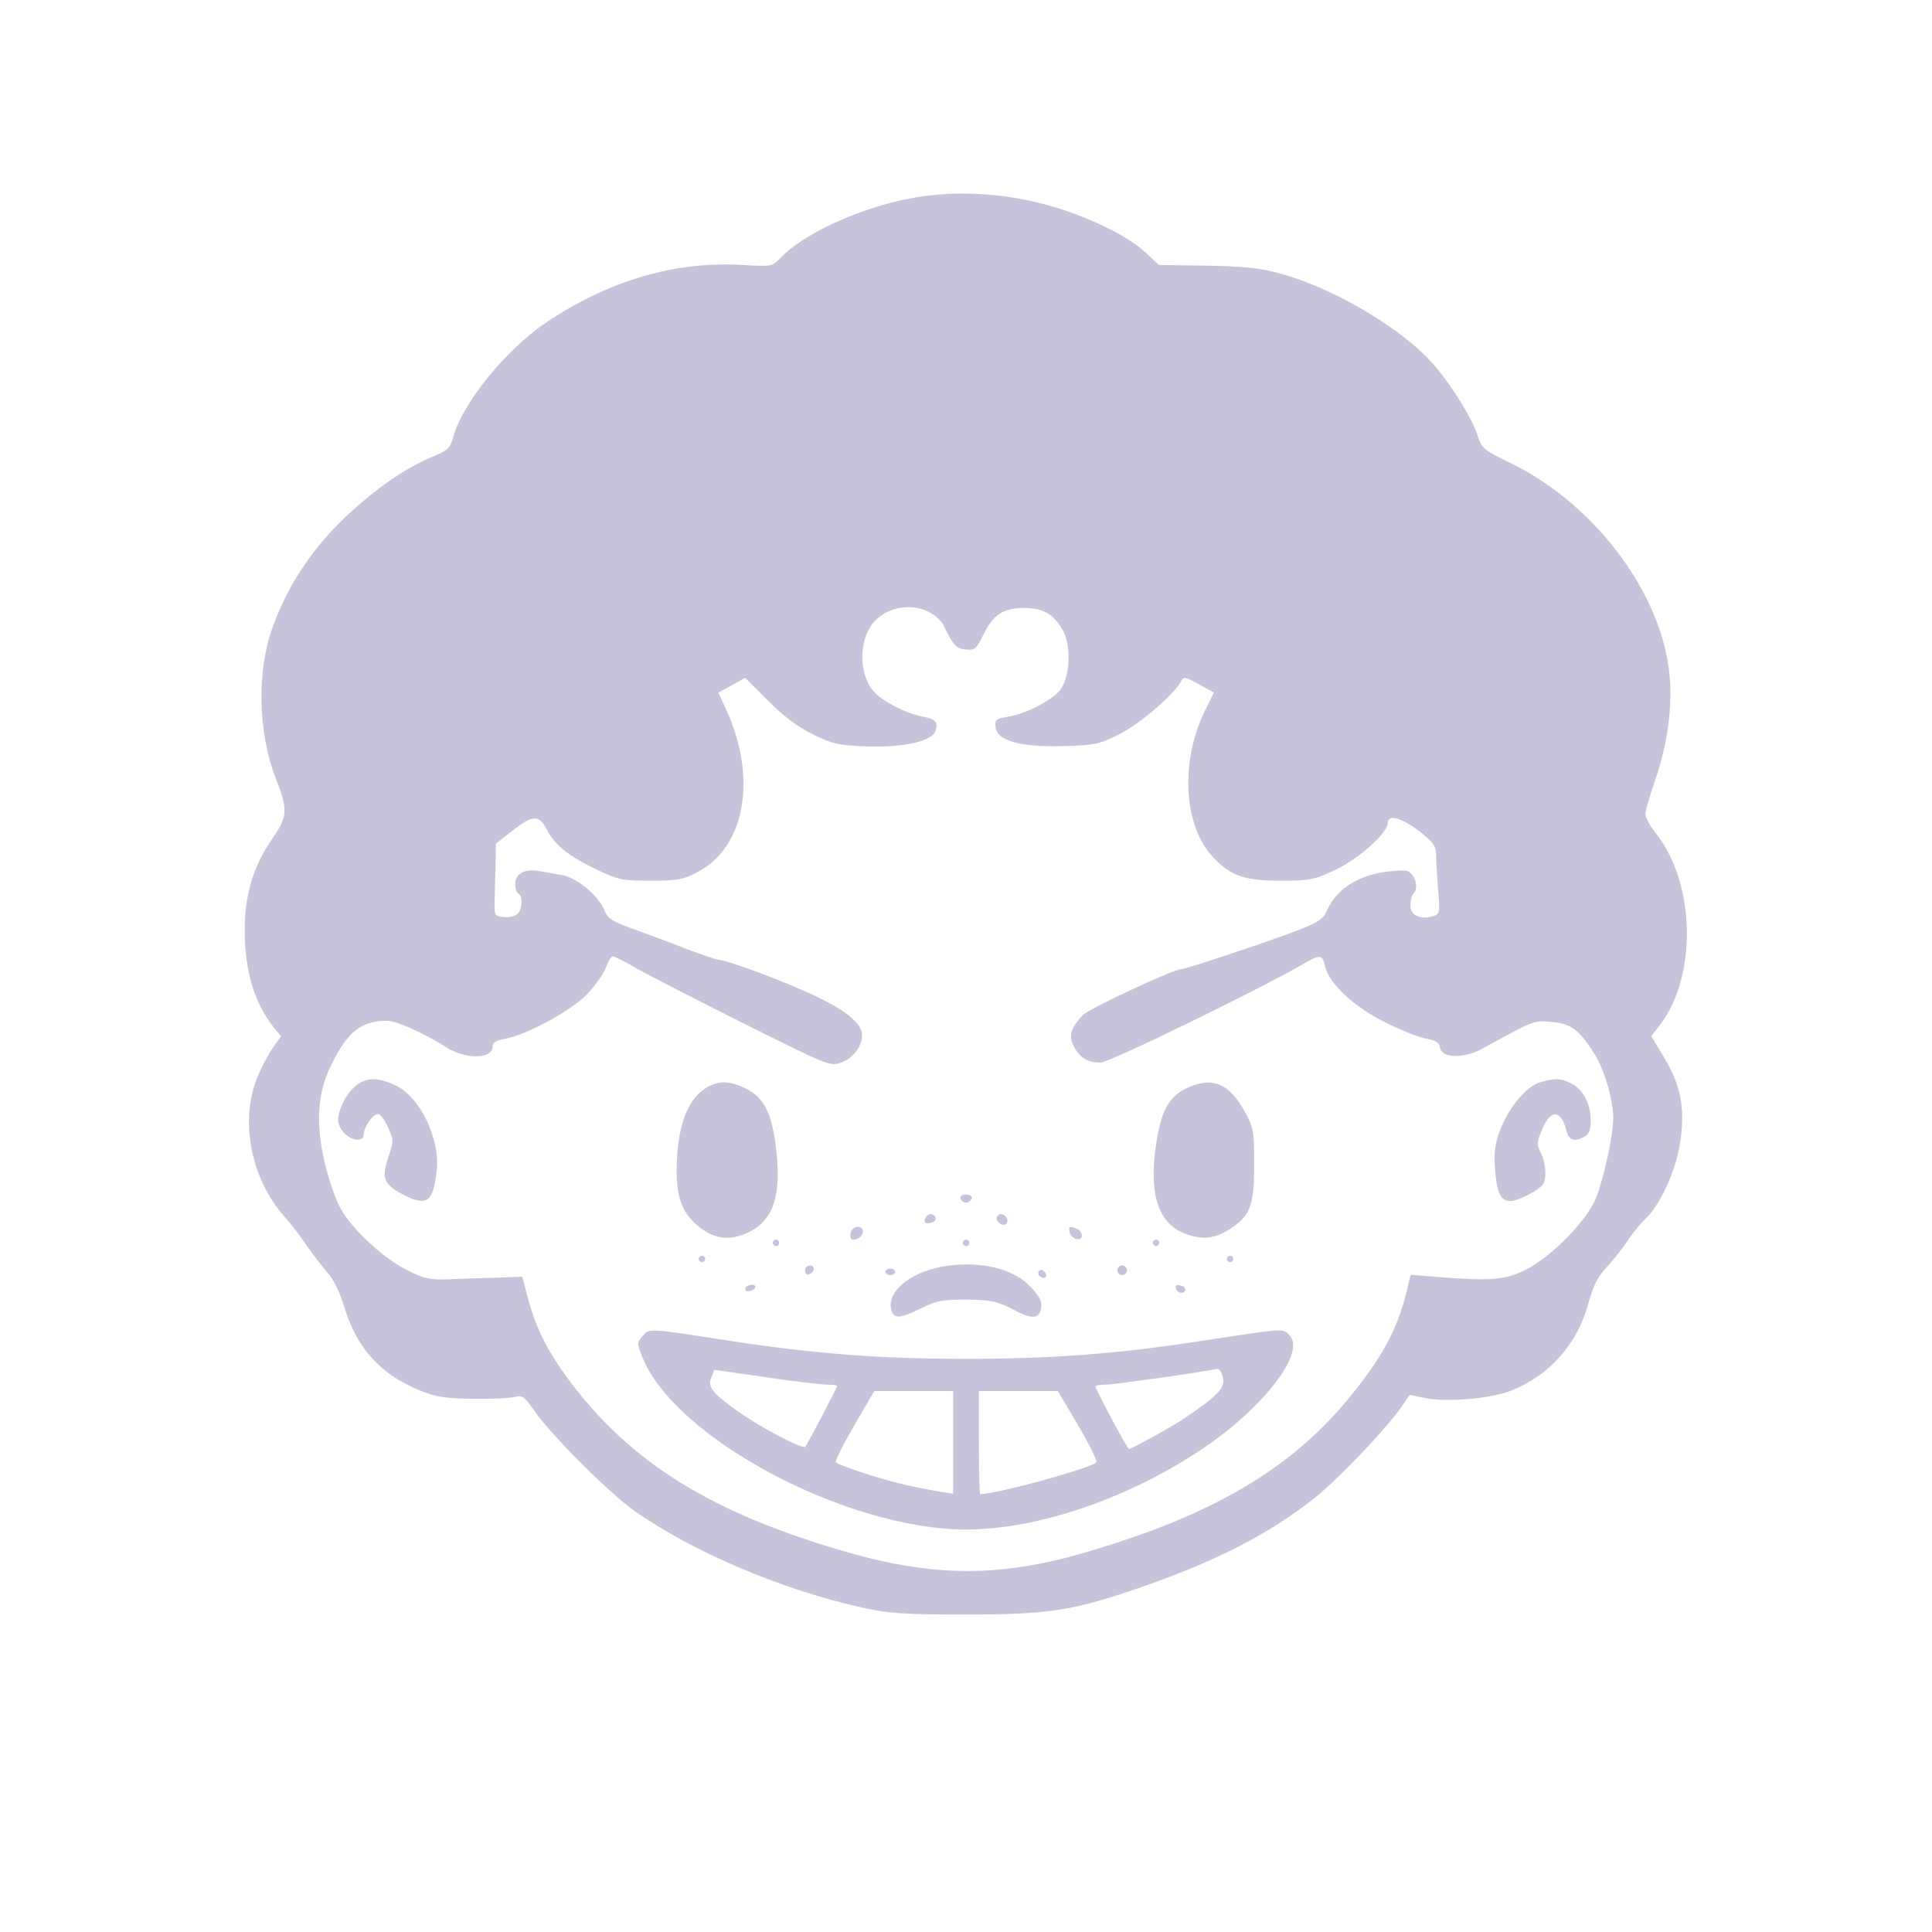
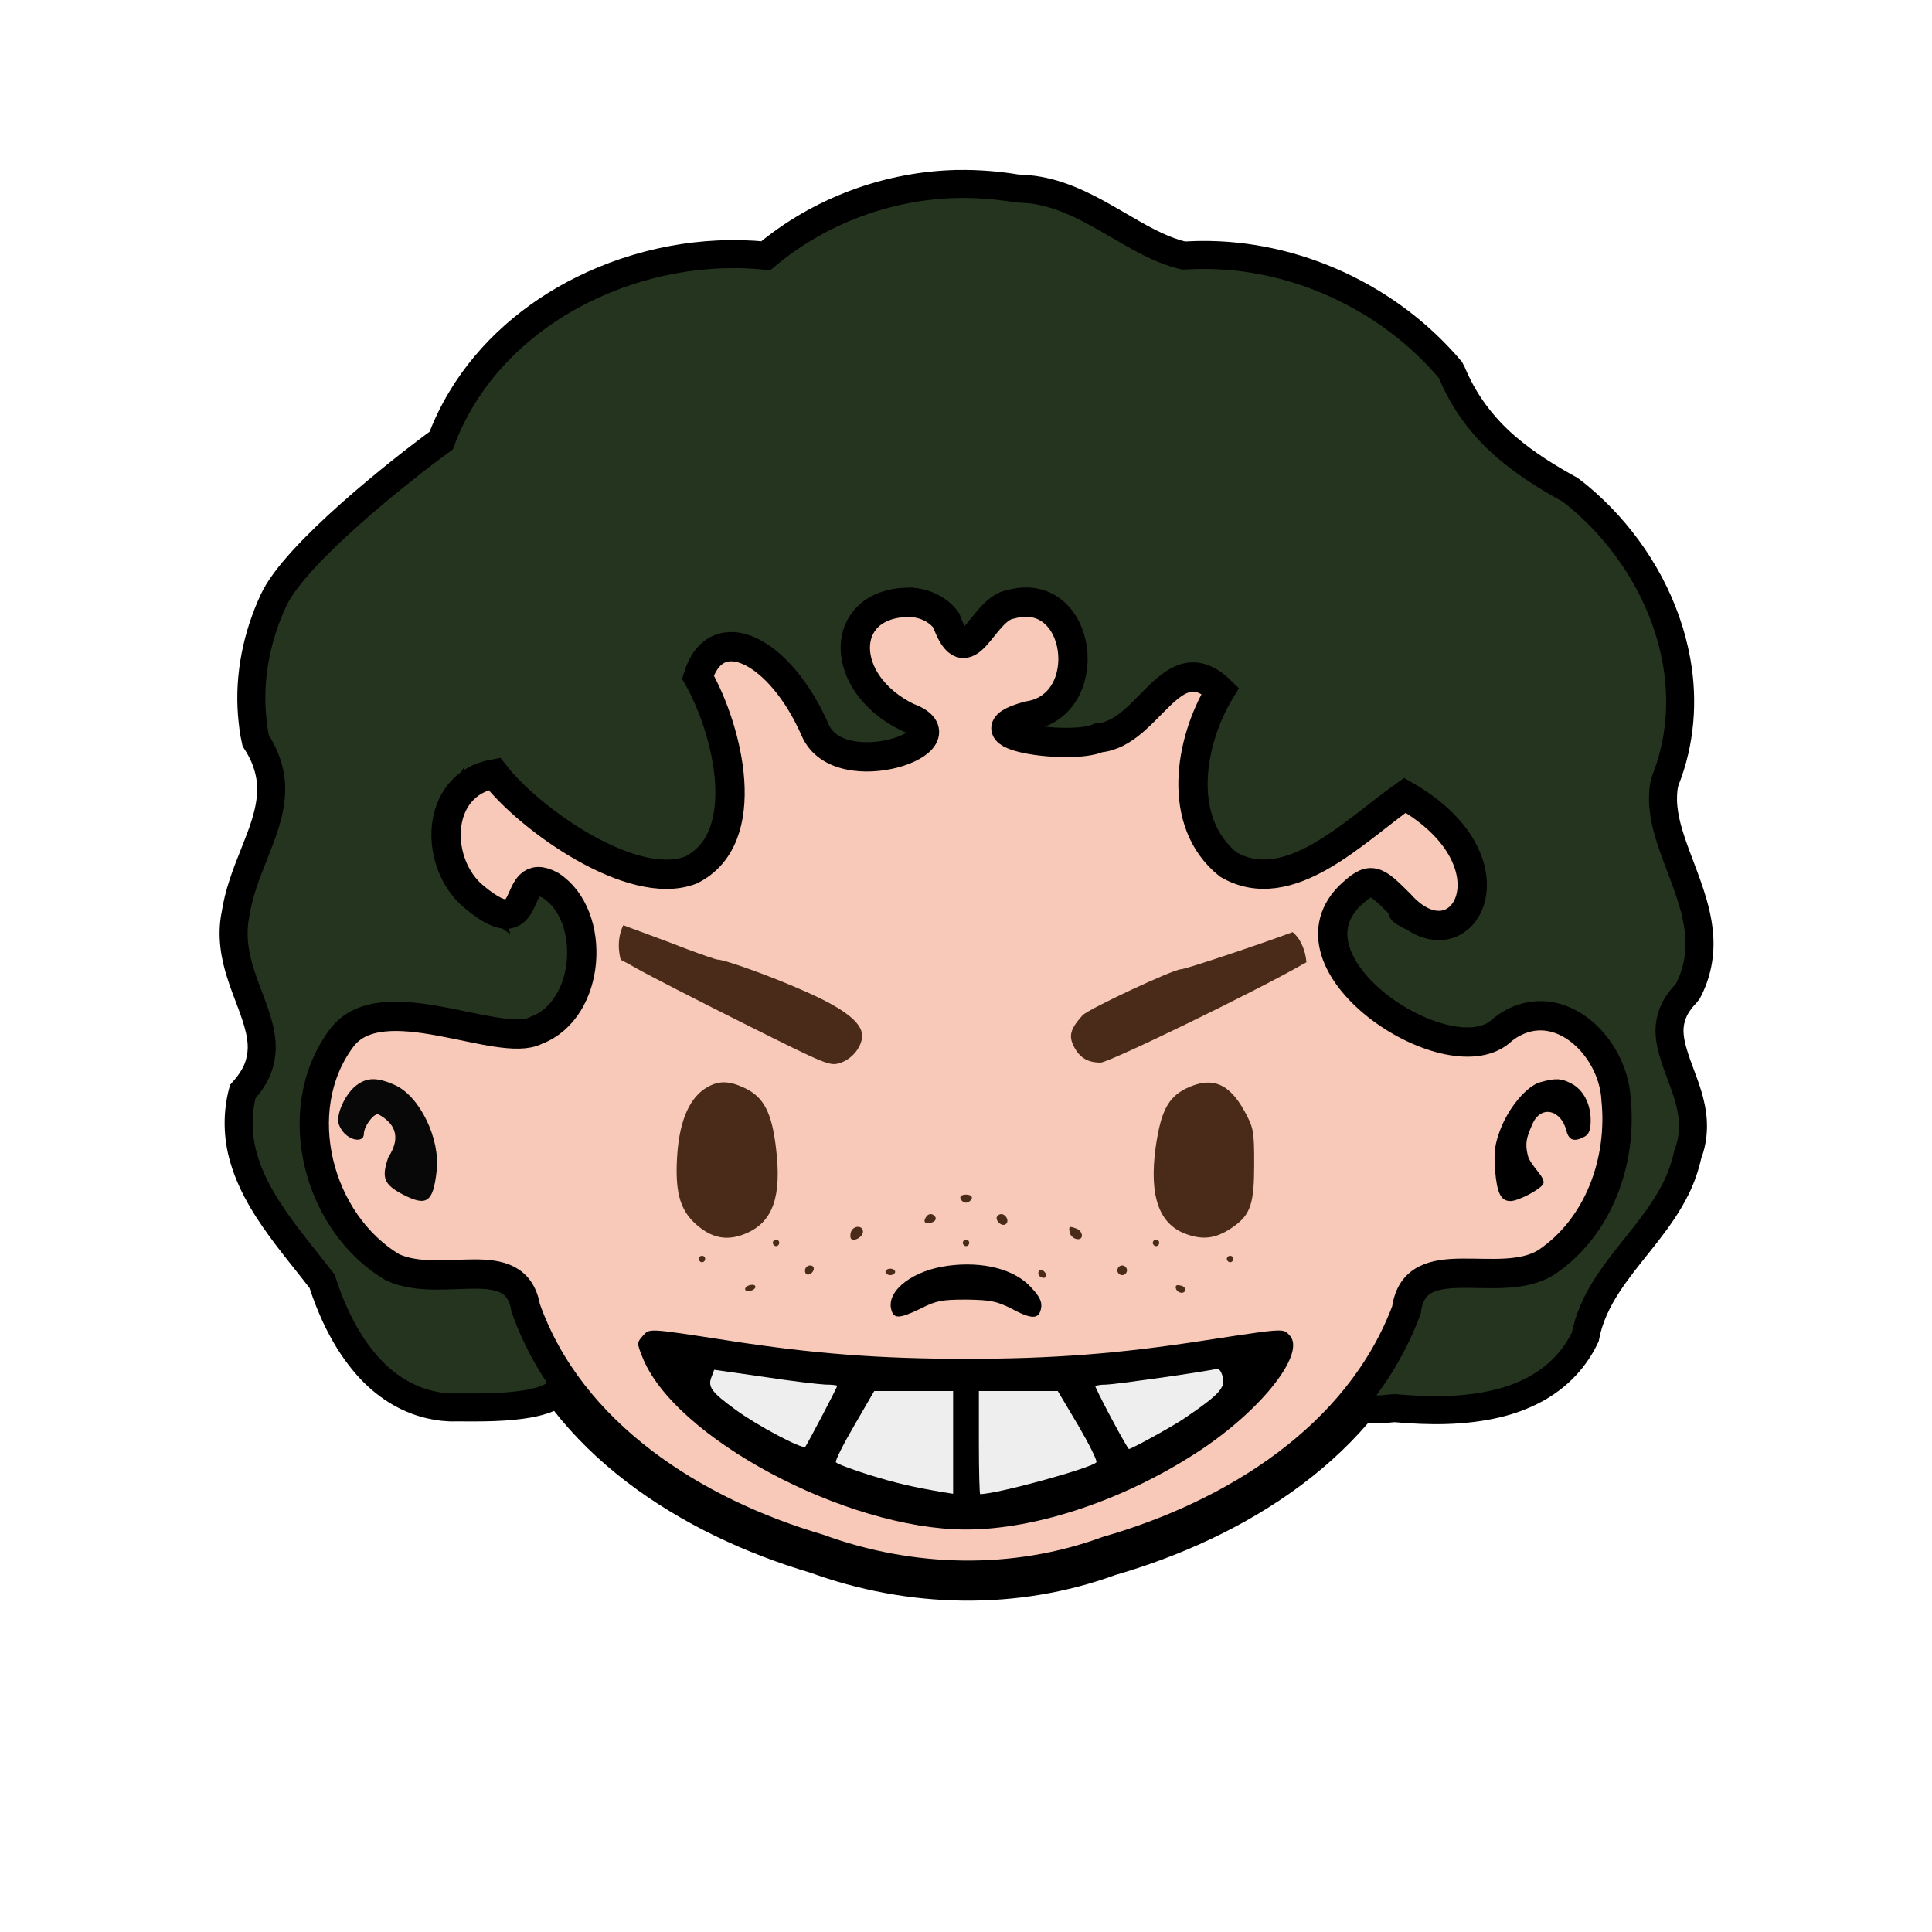
- <svg xmlns="http://www.w3.org/2000/svg" version="1.0" width="600pt" height="600pt" viewBox="0 0 600 600" preserveAspectRatio="xMidYMid meet">
-   <g transform="translate(0,600) scale(0.1,-0.1)" fill="#c5c4db" stroke="none">
-     <path d="M2807 5380 c-153 -33 -314 -109 -381 -179 -28 -29 -28 -29 -120 -24 -208 13 -415 -48 -609 -178 -126 -85 -260 -250 -289 -355 -10 -35 -17 -43 -57 -59 -76 -31 -152 -80 -232 -149 -131 -111 -220 -238 -273 -386 -49 -136 -45 -325 11 -469 38 -98 37 -116 -13 -188 -58 -85 -84 -172 -84 -282 0 -127 30 -226 91 -303 l22 -26 -22 -31 c-12 -16 -33 -54 -46 -83 -63 -137 -30 -324 79 -447 18 -20 48 -58 66 -86 19 -27 48 -65 65 -85 20 -21 40 -62 53 -105 39 -131 111 -211 233 -262 54 -22 80 -26 169 -27 58 -1 116 2 130 6 22 6 29 0 60 -44 50 -73 233 -256 310 -310 182 -128 458 -245 705 -300 87 -19 129 -22 325 -22 253 0 328 11 530 80 242 83 409 168 554 283 73 59 211 203 265 277 l29 42 49 -10 c68 -13 202 -2 265 23 121 47 209 148 242 275 14 51 28 79 56 109 20 22 51 60 67 85 17 25 41 54 53 65 43 39 91 141 106 226 19 111 6 185 -48 275 l-40 66 21 27 c123 151 119 447 -8 605 -17 21 -31 47 -31 58 0 11 14 58 30 105 41 115 57 248 42 352 -35 248 -240 512 -493 634 -80 39 -88 45 -99 81 -15 51 -77 152 -132 217 -95 114 -313 244 -484 290 -62 17 -111 22 -227 24 l-148 2 -32 30 c-46 44 -104 78 -199 117 -180 74 -382 94 -561 56z m92 -1289 c14 -9 27 -24 31 -32 30 -63 40 -74 69 -76 28 -3 34 2 54 44 31 64 62 85 128 85 61 -1 92 -19 121 -72 27 -50 20 -151 -13 -187 -31 -33 -107 -71 -159 -79 -37 -6 -41 -9 -38 -33 5 -41 76 -62 208 -58 97 2 111 5 173 35 63 31 173 124 194 165 9 17 12 16 56 -8 l47 -26 -24 -48 c-82 -161 -72 -365 22 -464 54 -57 97 -72 207 -72 93 0 105 2 173 34 73 35 162 114 162 146 0 27 42 16 97 -26 45 -35 53 -47 53 -74 0 -17 3 -66 6 -107 6 -72 6 -76 -15 -83 -40 -12 -71 2 -71 33 0 15 5 33 11 39 16 16 3 60 -21 68 -10 3 -47 1 -82 -5 -84 -16 -141 -57 -169 -122 -9 -21 -28 -34 -88 -57 -94 -36 -349 -121 -363 -121 -24 0 -287 -123 -306 -143 -38 -42 -44 -64 -27 -97 18 -35 43 -50 83 -50 26 0 481 221 629 306 53 31 60 30 68 -6 12 -54 88 -126 187 -175 50 -25 108 -48 129 -51 29 -5 39 -12 41 -28 5 -32 74 -34 129 -4 168 92 161 89 218 84 60 -5 84 -23 131 -96 32 -50 60 -144 60 -203 0 -51 -27 -178 -52 -244 -26 -70 -139 -186 -221 -227 -63 -31 -106 -35 -269 -22 l-87 7 -7 -28 c-28 -128 -73 -217 -176 -344 -183 -228 -428 -373 -823 -489 -265 -78 -468 -78 -735 -3 -425 121 -679 277 -873 537 -68 92 -103 162 -128 256 l-17 65 -78 -3 c-44 -1 -110 -3 -149 -5 -60 -2 -78 2 -128 27 -74 36 -175 129 -210 194 -15 27 -36 89 -48 138 -29 124 -24 218 19 305 50 104 94 139 174 139 29 0 118 -40 185 -83 60 -38 143 -36 143 3 0 13 11 19 39 24 62 10 201 85 252 136 25 26 52 63 60 83 7 20 17 37 22 37 5 0 39 -17 75 -38 37 -21 187 -98 333 -171 262 -131 267 -133 301 -121 42 15 72 61 64 95 -10 38 -67 79 -182 129 -99 44 -243 96 -266 96 -4 0 -48 15 -96 33 -48 19 -122 46 -165 62 -63 22 -80 33 -88 54 -20 51 -90 109 -143 115 -11 2 -37 6 -57 10 -47 10 -79 -6 -79 -39 0 -13 4 -27 10 -30 15 -9 12 -51 -4 -64 -8 -7 -27 -11 -43 -9 -27 3 -28 5 -27 53 1 28 2 78 3 112 l1 63 51 40 c64 50 83 51 108 2 24 -47 70 -83 159 -125 61 -29 76 -32 162 -32 83 0 102 3 145 26 149 76 188 293 90 506 l-24 52 42 23 41 23 71 -71 c48 -48 93 -82 140 -105 62 -30 80 -34 167 -37 114 -4 203 16 213 48 9 28 1 37 -42 45 -48 9 -123 47 -149 77 -41 45 -48 134 -16 193 36 69 136 91 201 46z" />
-     <path d="M1105 2628 c-29 -23 -55 -74 -55 -108 0 -11 9 -29 20 -40 25 -25 60 -26 60 -2 0 23 28 62 44 62 7 0 21 -18 31 -41 18 -39 18 -42 1 -93 -22 -64 -14 -84 44 -115 75 -39 95 -26 106 72 12 100 -52 232 -129 267 -55 25 -88 25 -122 -2z" />
-     <path d="M4783 2639 c-42 -12 -98 -79 -124 -148 -17 -45 -20 -70 -16 -124 6 -73 18 -97 48 -97 23 0 89 34 101 52 12 20 9 66 -7 98 -13 26 -13 33 5 74 26 63 59 60 75 -7 8 -29 24 -34 56 -17 14 8 19 21 19 51 0 51 -23 95 -60 114 -32 17 -50 17 -97 4z" />
-     <path d="M2199 2625 c-56 -30 -89 -103 -96 -215 -7 -108 8 -164 53 -207 52 -49 102 -59 162 -33 83 36 110 115 92 264 -13 111 -38 158 -95 186 -48 23 -80 25 -116 5z" />
-     <path d="M3682 2619 c-55 -28 -77 -71 -93 -182 -21 -153 11 -242 99 -271 53 -18 92 -11 142 24 54 38 65 72 65 195 0 103 -2 113 -30 164 -49 89 -103 109 -183 70z" />
-     <path d="M2983 2278 c2 -7 10 -13 17 -13 7 0 15 6 18 13 2 7 -5 12 -18 12 -13 0 -20 -5 -17 -12z" />
-     <path d="M2875 2219 c-10 -15 1 -23 20 -15 9 3 13 10 10 16 -8 13 -22 13 -30 -1z" />
-     <path d="M3096 2221 c-3 -5 1 -14 8 -20 16 -13 32 2 21 19 -8 12 -22 13 -29 1z" />
-     <path d="M2643 2175 c-3 -9 -3 -18 0 -22 10 -10 37 6 37 22 0 20 -29 20 -37 0z" />
-     <path d="M3322 2173 c4 -22 38 -30 38 -10 0 8 -7 18 -16 21 -23 9 -26 8 -22 -11z" />
-     <path d="M2400 2140 c0 -5 5 -10 10 -10 6 0 10 5 10 10 0 6 -4 10 -10 10 -5 0 -10 -4 -10 -10z" />
-     <path d="M2990 2140 c0 -5 5 -10 10 -10 6 0 10 5 10 10 0 6 -4 10 -10 10 -5 0 -10 -4 -10 -10z" />
-     <path d="M3580 2140 c0 -5 5 -10 10 -10 6 0 10 5 10 10 0 6 -4 10 -10 10 -5 0 -10 -4 -10 -10z" />
-     <path d="M2170 2090 c0 -5 5 -10 10 -10 6 0 10 5 10 10 0 6 -4 10 -10 10 -5 0 -10 -4 -10 -10z" />
-     <path d="M3810 2090 c0 -5 5 -10 10 -10 6 0 10 5 10 10 0 6 -4 10 -10 10 -5 0 -10 -4 -10 -10z" />
-     <path d="M2943 2069 c-106 -14 -187 -75 -176 -132 7 -34 24 -34 94 0 47 24 66 27 140 27 74 -1 94 -5 138 -27 65 -35 87 -35 94 -1 4 20 -3 36 -30 65 -51 57 -150 83 -260 68z" />
-     <path d="M2500 2054 c0 -9 5 -14 12 -12 18 6 21 28 4 28 -9 0 -16 -7 -16 -16z" />
-     <path d="M3470 2055 c0 -8 7 -15 15 -15 8 0 15 7 15 15 0 8 -7 15 -15 15 -8 0 -15 -7 -15 -15z" />
-     <path d="M2750 2050 c0 -5 7 -10 15 -10 8 0 15 5 15 10 0 6 -7 10 -15 10 -8 0 -15 -4 -15 -10z" />
-     <path d="M3226 2052 c-3 -6 -1 -14 5 -17 15 -10 25 3 12 16 -7 7 -13 7 -17 1z" />
-     <path d="M2315 2000 c-3 -5 1 -10 9 -10 8 0 18 5 21 10 3 6 -1 10 -9 10 -8 0 -18 -4 -21 -10z" />
-     <path d="M3652 1998 c5 -15 28 -18 29 -3 0 6 -7 12 -17 13 -10 3 -15 -1 -12 -10z" />
-     <path d="M1996 1851 c-18 -20 -18 -23 -2 -63 96 -251 633 -538 1006 -538 221 0 498 94 729 247 195 130 329 304 275 357 -20 21 -15 21 -264 -17 -264 -41 -471 -57 -740 -57 -269 0 -476 16 -740 57 -253 39 -242 38 -264 14z m567 -151 c20 0 37 -2 37 -4 0 -5 -92 -180 -99 -189 -9 -9 -152 67 -218 116 -73 53 -85 70 -74 99 l9 24 154 -22 c84 -13 170 -23 191 -24z m1231 34 c16 -41 0 -60 -119 -141 -36 -24 -161 -93 -169 -93 -4 0 -80 140 -104 193 -2 4 14 7 35 7 28 1 273 35 344 49 4 0 10 -6 13 -15z m-834 -214 l0 -159 -32 5 c-93 16 -142 27 -230 54 -53 17 -99 34 -102 39 -3 4 23 56 57 114 l62 107 123 0 122 0 0 -160z m388 54 c34 -58 60 -110 57 -115 -11 -17 -308 -99 -361 -99 -2 0 -4 72 -4 160 l0 160 123 0 122 0 63 -106z" />
+ <svg xmlns="http://www.w3.org/2000/svg" version="1.0" width="600pt" height="600pt" viewBox="0 0 600 600" preserveAspectRatio="xMidYMid meet" id="svg23">
+   <defs id="defs23">
+     <linearGradient id="swatch25">
+       <stop style="stop-color:#7bc144;stop-opacity:1;" offset="0" id="stop25" />
+       <stop style="stop-color:#7bc144;stop-opacity:1;" offset="1" id="stop26" />
+     </linearGradient>
+   </defs>
+   <path id="path23" style="opacity:1;fill:#f8c9b8;fill-opacity:1;stroke:#000000;stroke-width:15.8;stroke-dasharray:none;stroke-opacity:1" d="m 281.617,187.059 c -21.208,0.658 -19.253,33.377 0.252,35.708 19.489,7.047 -21.777,11.334 -28.699,3.996 -10.69,-4.765 -24.289,-27.763 -31.031,-10.157 9.315,16.373 12.298,43.722 -7.585,53.603 -18.235,7.046 -37.401,-3.593 -48.109,-17.499 -15.893,1.001 -18.948,25.394 -10.514,33.573 13.037,7.992 2.209,-18.382 15.15,-11.248 14.259,9.328 12.563,38.494 -4.58,44.952 -11.332,5.956 -48.16,-14.374 -60.498,2.498 -16.534,22.259 -7.356,57.333 15.966,71.112 15.411,6.986 38.167,-5.648 41.27,12.528 13.846,39.291 52.597,63.484 90.894,74.772 28.811,10.531 60.882,11.338 89.792,0.717 38.933,-11.22 78.084,-35.244 92.866,-74.794 2.602,-19.765 28.82,-5.727 43.38,-14.752 16.368,-10.953 23.642,-31.573 21.713,-50.588 -0.856,-17.146 -18.978,-34.193 -35.184,-21.787 -15.393,15.653 -69.54,-19.147 -47.689,-41.322 6.741,-6.398 16.802,-9.744 15.762,2.394 18.646,20.994 19.953,-30.698 0.484,-24.654 -15.81,9.628 -34.999,23.346 -53.832,12.354 -16.227,-13.108 -12.074,-38.071 -2.44,-53.976 -15.154,-14.685 -22.155,13.462 -37.793,14.662 -8.216,3.919 -43.488,-0.821 -21.899,-6.83 21.529,-3.147 16.871,-40.786 -5.409,-34.651 -8.986,1.432 -13.546,23.056 -20.015,4.998 -2.779,-3.817 -7.613,-5.768 -12.25,-5.607 z" />
+   <path id="path42" style="fill:#25341e;stroke:#000000;stroke-width:8.7;stroke-dasharray:none;stroke-opacity:1" d="m 297.557,57.131 c -21.658,0.388 -43.129,8.348 -59.729,22.279 -19.452,-1.952 -39.388,1.888 -56.883,10.559 -15.304,7.59 -28.842,19.164 -37.662,33.889 -2.48,4.116 -4.58,8.462 -6.257,12.966 -12.711,9.256 -45.329,35.062 -52.063,49.558 -5.12,10.999 -7.676,23.276 -6.721,35.408 0.227,2.754 0.558,5.526 1.163,8.215 3.018,4.548 4.929,9.934 4.805,15.435 -0.099,6.977 -2.822,13.533 -5.34,19.926 -2.419,6.038 -4.783,12.176 -5.741,18.645 -1.315,6.297 -0.266,12.828 1.748,18.858 1.83,5.742 4.473,11.225 5.801,17.124 0.122,0.589 0.298,1.501 0.392,2.224 0.641,4.234 -0.133,8.686 -2.368,12.359 -0.932,1.611 -2.093,3.075 -3.326,4.464 -1.804,6.773 -1.665,14.024 0.332,20.738 2.626,9.065 7.964,17.026 13.604,24.477 3.501,4.602 7.184,9.062 10.703,13.65 3.088,9.487 7.442,18.755 14.095,26.283 5.118,5.816 11.891,10.332 19.505,12.051 2.595,0.62 5.262,0.924 7.93,0.837 7.836,0.026 15.748,0.176 23.48,-1.294 3.195,-0.702 6.62,-1.609 8.93,-4.084 1.181,-1.299 1.782,-3.159 1.493,-4.878 -1.903,-2.77 -3.585,-5.689 -5.231,-8.612 -0.597,-0.443 -0.724,-1.136 -0.874,-1.819 -1.737,-3.444 -3.338,-6.967 -4.65,-10.672 -0.584,-3.587 -2.355,-7.179 -5.551,-9.107 -3.73,-2.303 -8.279,-2.457 -12.537,-2.443 -6.76,0.056 -13.643,0.929 -20.304,-0.672 -1.938,-0.466 -3.835,-1.172 -5.441,-2.378 -9.748,-6.481 -16.578,-16.819 -19.729,-28.007 -1.157,-4.031 -1.768,-8.203 -1.985,-12.387 -0.068,-1.023 -0.039,-2.361 0.004,-3.45 0.034,-1.061 0.115,-2.129 0.205,-3.264 0.655,-6.695 2.588,-13.434 6.541,-18.952 1.853,-2.487 4.08,-4.826 6.96,-6.104 2.937,-1.488 6.29,-1.68 9.52,-1.787 8.538,-0.023 16.875,2.083 25.2,3.715 4.903,0.93 9.875,1.988 14.893,1.66 1.847,-0.101 3.629,-0.65 5.288,-1.445 5.755,-2.392 10.016,-7.503 12.3,-13.202 2.932,-7.29 3.311,-15.648 0.814,-23.118 -1.569,-4.693 -4.556,-9.011 -8.795,-11.656 -1.288,-0.959 -2.334,-2.345 -3.93,-2.813 -2.467,0.624 -5.064,1.526 -6.727,3.561 -3.382,-10.484 -6.751,-20.972 -10.154,-31.449 0.542,-0.177 1.094,-0.32 1.648,-0.449 5.362,6.507 11.887,11.961 18.734,16.838 7.776,5.391 16.172,10.112 25.325,12.692 5.693,1.552 11.906,2.228 17.585,0.254 5.363,-2.284 9.46,-7.021 11.461,-12.444 2.548,-6.784 2.543,-14.232 1.591,-21.327 -1.258,-8.831 -4.003,-17.443 -7.947,-25.439 -0.414,-0.813 -0.829,-1.627 -1.279,-2.421 1.022,-3.059 2.874,-6.237 6.074,-7.369 3.303,-1.131 6.851,0.148 9.71,1.858 0.874,0.525 1.722,1.116 2.447,1.675 5.662,4.429 9.847,10.462 13.147,16.783 1.207,2.33 2.183,4.771 3.503,7.043 1.205,2.256 2.409,4.512 3.614,6.768 4.566,2.008 9.788,2.421 14.614,1.165 6.079,-1.565 11.617,-5.232 15.417,-10.229 0.735,-0.984 1.232,-2.123 2.255,-2.853 1.571,-1.505 3.399,-2.786 4.687,-4.559 0.465,-0.723 0.466,-1.786 -0.273,-2.322 -0.374,-0.576 -1.19,-0.247 -1.767,-0.407 -1.158,-0.086 -2.272,-0.186 -3.336,-0.318 -4.774,-0.605 -9.636,-1.51 -13.917,-3.807 -2.046,-1.11 -3.988,-2.779 -4.621,-5.102 -1.993,-3.656 -3.209,-8.119 -1.792,-12.189 1.132,-3.328 4.187,-5.618 7.453,-6.623 2.21,-0.717 4.545,-1.025 6.861,-1.085 3.828,0.094 7.736,1.744 10.082,4.842 0.405,0.972 0.698,2.042 1.303,2.896 1.943,1.973 4.081,4.204 6.977,4.554 0.605,0.064 1.092,-0.55 1.601,-0.847 1.957,-1.622 3.5,-3.683 5.065,-5.662 0.399,-0.817 0.581,-1.782 1.397,-2.3 2.73,-2.496 6.458,-4.288 10.228,-3.66 2.129,0.406 4.325,0.862 6.117,2.162 3.958,2.729 5.938,7.542 6.373,12.199 0.831,4.287 0.09,9.092 -2.892,12.428 -1.481,1.639 -3.04,3.284 -5.069,4.246 -1.596,0.87 -3.395,1.204 -5.148,1.578 -1.809,0.561 -3.693,1.1 -5.27,2.172 -1.246,0.916 -2.019,2.705 -1.189,4.143 1.095,1.851 3.306,2.556 5.246,3.158 3.19,0.9 6.515,1.197 9.81,1.426 4.368,0.259 8.79,0.067 13.084,-0.794 0.889,-0.306 1.768,-0.565 2.699,-0.699 2.667,-0.636 5.253,-1.887 7.201,-3.845 4.004,-3.311 7.747,-6.931 11.835,-10.143 2.39,-2.188 5.161,-4.449 8.55,-4.589 1.178,-0.256 2.45,0.005 3.358,0.816 1.187,0.569 2.291,1.304 3.286,2.166 -1.76,3.457 -3.541,6.932 -4.803,10.628 -1.517,4.303 -2.512,8.79 -3.051,13.317 -0.402,4.153 -0.283,8.366 0.48,12.456 0.831,4.385 2.486,8.717 5.13,12.375 2.191,3.093 5.132,5.676 8.483,7.444 5.244,2.333 11.28,2.372 16.744,0.806 7.531,-2.117 14.172,-6.466 20.456,-10.997 5.37,-3.906 10.471,-8.168 15.857,-12.053 6.345,3.761 12.284,8.623 16.067,15.049 2.576,4.392 4.082,9.761 2.741,14.802 -0.827,3.279 -3.305,6.356 -6.749,7.011 -1.84,0.391 -3.745,0.04 -5.484,-0.606 -2.653,0.774 -5.315,-0.569 -7.442,-2.062 -0.32,-0.324 0.328,-0.918 0.387,-1.354 0.08,-0.517 0.879,-1.173 0.273,-1.559 -2.417,-2.309 -4.661,-4.906 -7.599,-6.576 -1.008,-0.523 -2.185,-0.865 -3.311,-0.735 -3.506,1.744 -6.778,4.053 -9.393,6.978 -2.758,3.625 -4.013,8.352 -3.306,12.861 0.899,6.014 4.401,11.289 8.494,15.638 5.573,5.849 12.465,10.383 19.899,13.505 3.776,0.922 7.575,1.775 11.275,2.975 5.294,-0.432 10.321,-2.285 15.369,-3.807 3.547,-2.754 8.1,-4.411 12.62,-3.828 1.561,0.147 3.053,0.654 4.531,1.129 3.428,0.433 6.574,2.389 8.549,5.211 1.054,1.377 1.747,2.977 2.514,4.515 2.757,4.246 4.41,9.214 4.613,14.28 0.255,2.728 0.3,5.473 0.173,8.209 -0.027,0.432 -0.075,1.239 -0.119,1.814 -0.847,10.447 -4.458,20.782 -10.946,29.076 -0.646,0.814 -1.476,1.814 -2.248,2.654 -0.801,0.873 -1.859,1.952 -2.729,2.733 -1.484,1.37 -3.086,2.647 -4.68,3.747 -3.96,2.704 -8.89,3.336 -13.571,3.516 -6.379,0.277 -12.815,-0.536 -19.152,0.48 -3.67,0.581 -7.397,2.245 -9.494,5.443 -1.358,1.966 -2.01,4.317 -2.381,6.648 -0.696,1.899 -1.593,3.73 -2.34,5.598 -0.072,1.782 -1.053,3.366 -1.883,4.894 -1.345,2.33 -3.093,4.389 -4.433,6.72 -1.568,2.48 -3.213,4.827 -5.003,7.186 -0.737,1.588 -1.081,3.698 0.225,5.098 1.593,1.645 4.073,1.695 6.215,1.689 1.708,0.005 3.404,-0.318 5.098,-0.395 10.62,0.964 21.478,1.068 31.904,-1.445 7.907,-1.911 15.568,-5.647 21.14,-11.686 2.468,-2.657 4.552,-5.694 6.093,-8.972 1.111,-5.933 3.763,-11.467 7.066,-16.48 0.635,-0.962 1.428,-2.124 2.159,-3.137 6.305,-8.758 13.994,-16.612 18.84,-26.351 1.732,-3.427 2.977,-7.089 3.797,-10.834 1.987,-5.028 1.987,-10.652 0.675,-15.848 -1.492,-6.337 -4.629,-12.164 -5.958,-18.545 -0.163,-0.792 -0.304,-1.847 -0.351,-2.489 -0.376,-3.768 0.767,-7.615 3.064,-10.616 0.73,-1.083 1.731,-1.964 2.515,-2.988 2.906,-5.416 4.101,-11.683 3.544,-17.794 -0.739,-8.677 -4.273,-16.743 -7.24,-24.827 -1.936,-5.333 -3.843,-10.958 -3.971,-16.755 -0.004,-2.111 0.082,-4.288 0.778,-6.295 4.611,-11.639 5.644,-24.566 3.44,-36.859 -3.005,-16.907 -11.618,-32.594 -23.549,-44.856 -2.978,-3.024 -6.122,-5.91 -9.531,-8.439 -6.875,-3.798 -13.546,-7.909 -19.553,-13.035 -6.589,-5.591 -12.084,-12.501 -15.805,-20.315 -0.65,-1.249 -1.1,-2.612 -1.774,-3.835 -18.963,-22.455 -48.115,-36.063 -77.547,-35.731 -1.772,-7.22e-4 -3.549,0.13 -5.313,0.186 -7.62,-1.805 -14.351,-5.997 -21.06,-9.862 -7.502,-4.377 -15.279,-8.733 -23.925,-10.304 -2.233,-0.433 -4.509,-0.562 -6.773,-0.668 -6.036,-1.014 -12.162,-1.483 -18.282,-1.404 z M 144.906,257.42 c 2.086,7.416 4.223,14.818 6.242,22.252 -2.841,-1.986 -5.53,-4.305 -7.343,-7.3 -3.676,-5.871 -4.899,-13.418 -2.646,-20.034 0.377,-1.067 0.846,-2.104 1.427,-3.076 0.773,2.719 1.547,5.439 2.32,8.158 z" />
+   <path id="path1" style="opacity:1;fill:#f8c9b8;fill-opacity:1;stroke:#000000;stroke-width:9.1;stroke-dasharray:none;stroke-opacity:1" d="m 281.617,187.059 c -21.208,0.658 -21.542,25.028 0.252,35.708 19.489,7.047 -21.104,21.433 -28.699,3.996 -10.824,-24.828 -30.753,-34.9 -36.417,-16.486 9.315,16.373 17.684,50.05 -2.199,59.932 -18.235,7.046 -50.327,-15.981 -61.036,-29.887 -18.791,3.339 -18.869,28.145 -6.056,38.419 19.365,15.937 10.677,-10.84 23.618,-3.706 14.259,9.328 12.563,38.494 -4.58,44.952 -11.332,5.956 -48.16,-14.374 -60.498,2.498 -16.534,22.259 -7.356,57.333 15.966,71.112 15.411,6.986 38.167,-5.648 41.27,12.528 13.846,39.291 52.597,63.484 90.894,74.772 28.811,10.531 60.882,11.338 89.792,0.717 38.933,-11.22 78.084,-35.244 92.866,-74.794 2.602,-19.765 28.82,-5.727 43.38,-14.752 16.368,-10.953 23.642,-31.573 21.713,-50.588 -0.856,-17.146 -18.978,-34.193 -35.184,-21.787 -15.393,15.653 -69.54,-19.147 -47.689,-41.322 6.741,-6.398 7.847,-5.502 15.762,2.394 18.646,20.994 38.718,-12.487 1.542,-33.776 -15.339,10.773 -36.057,32.469 -54.89,21.476 -16.227,-13.108 -12.074,-38.071 -2.44,-53.976 -15.154,-14.685 -22.155,13.462 -37.793,14.662 -8.216,3.919 -43.488,-0.821 -21.899,-6.83 21.529,-3.147 16.871,-40.786 -5.409,-34.651 -8.986,1.432 -13.546,23.056 -20.015,4.998 -2.779,-3.817 -7.613,-5.768 -12.25,-5.607 z" />
+   <path d="m 397.733,413.213 c -2.53,-0.179 -8.171,0.711 -23.733,3.086 -26.4,4.1 -47.1,5.7 -74,5.7 -26.9,0 -47.6,-1.6 -74,-5.7 -25.3,-3.9 -24.201,-3.8 -26.401,-1.4 -1.8,2 -1.799,2.3 -0.199,6.3 9.6,25.1 63.3,53.801 100.6,53.801 22.1,0 49.799,-9.4 72.899,-24.7 19.5,-13 32.901,-30.4 27.501,-35.7 -0.75,-0.787 -1.149,-1.28 -2.667,-1.387 z" style="fill:#000000;fill-opacity:1;stroke:#257325;stroke-width:0;stroke-dasharray:none;stroke-opacity:0.652" id="path26" />
+   <path style="fill:#4a2b1a;fill-opacity:1;stroke:#257325;stroke-width:0;stroke-dasharray:none;stroke-opacity:0.652" d="m 401.445,289.478 c -10.184,3.808 -33.3,11.522 -34.645,11.522 -2.4,0 -28.699,12.3 -30.599,14.3 -3.8,4.2 -4.401,6.4 -2.701,9.7 1.8,3.5 4.3,5 8.3,5 2.6,0 48.1,-22.101 62.9,-30.601 0.425,-0.248 0.653,-0.344 1.021,-0.551 -0.1,-1.603 -0.507,-3.567 -1.547,-5.786 -0.741,-1.581 -1.706,-2.736 -2.729,-3.584 z" id="path41" />
+   <path style="fill:#4a2b1a;fill-opacity:1;stroke:#257325;stroke-width:0;stroke-dasharray:none;stroke-opacity:0.652" d="m 193.567,287.319 c -2.535,5.266 -0.828,10.586 -0.773,10.753 1.382,0.692 3.141,1.64 5.005,2.728 3.7,2.1 18.7,9.801 33.3,17.101 26.2,13.1 26.701,13.3 30.101,12.1 4.2,-1.5 7.2,-6.1 6.4,-9.5 -1,-3.8 -6.701,-7.901 -18.201,-12.901 -9.9,-4.4 -24.3,-9.599 -26.6,-9.599 -0.4,0 -4.799,-1.5 -9.599,-3.3 -4.8,-1.9 -12.2,-4.601 -16.5,-6.201 -1.259,-0.44 -2.212,-0.812 -3.133,-1.181 z" id="path40" />
+   <path d="m 110.5,337.2 c -2.9,2.3 -5.5,7.4 -5.5,10.8 0,1.1 0.9,2.9 2,4 2.5,2.5 6,2.6 6,0.2 0,-2.3 2.8,-6.2 4.4,-6.2 4.762,2.563 7.582,6.663 3.2,13.4 -2.2,6.4 -1.4,8.4 4.4,11.5 7.5,3.9 9.5,2.6 10.6,-7.2 1.2,-10 -5.2,-23.2 -12.9,-26.7 -5.5,-2.5 -8.8,-2.5 -12.2,0.2 z" id="path2" style="fill:#080808;fill-opacity:1;stroke:#257325;stroke-width:0;stroke-dasharray:none;stroke-opacity:0.652" />
+   <path d="m 478.3,336.1 c -4.2,1.2 -9.8,7.9 -12.4,14.8 -1.7,4.5 -2,7 -1.6,12.4 0.6,7.3 1.8,9.7 4.8,9.7 2.3,0 8.9,-3.4 10.1,-5.2 1.2,-2 -3.967,-5.637 -4.767,-9.124 -0.829,-3.61 -0.403,-5.305 1.397,-9.405 2.6,-6.3 9.07,-4.671 10.67,2.029 0.8,2.9 2.4,3.4 5.6,1.7 1.4,-0.8 1.9,-2.1 1.9,-5.1 0,-5.1 -2.3,-9.5 -6,-11.4 -3.2,-1.7 -5,-1.7 -9.7,-0.4 z" id="path3" style="fill:#000000;fill-opacity:1;stroke:#257325;stroke-width:0;stroke-dasharray:none;stroke-opacity:0.652" />
+   <path d="m 219.9,337.5 c -5.6,3 -8.9,10.3 -9.6,21.5 -0.7,10.8 0.8,16.4 5.3,20.7 5.2,4.9 10.2,5.9 16.2,3.3 8.3,-3.6 11,-11.5 9.2,-26.4 -1.3,-11.1 -3.8,-15.8 -9.5,-18.6 -4.8,-2.3 -8,-2.5 -11.6,-0.5 z" id="path4" style="fill:#4a2b1a;fill-opacity:1;stroke:#257325;stroke-width:0;stroke-dasharray:none;stroke-opacity:0.652" />
+   <path d="m 368.2,338.1 c -5.5,2.8 -7.7,7.1 -9.3,18.2 -2.1,15.3 1.1,24.2 9.9,27.1 5.3,1.8 9.2,1.1 14.2,-2.4 5.4,-3.8 6.5,-7.2 6.5,-19.5 0,-10.3 -0.2,-11.3 -3,-16.4 -4.9,-8.9 -10.3,-10.9 -18.3,-7 z" id="path5" style="fill:#4a2b1a;fill-opacity:1;stroke:#257325;stroke-width:0;stroke-dasharray:none;stroke-opacity:0.652" />
+   <path d="m 294.3,393.1 c -10.6,1.4 -18.7,7.5 -17.6,13.2 0.7,3.4 2.4,3.4 9.4,0 4.7,-2.4 6.6,-2.7 14,-2.7 7.4,0.1 9.4,0.5 13.8,2.7 6.5,3.5 8.7,3.5 9.4,0.1 0.4,-2 -0.3,-3.6 -3,-6.5 -5.1,-5.7 -15,-8.3 -26,-6.8 z" id="path16" style="fill:#000000;fill-opacity:1;stroke:#257325;stroke-width:0;stroke-dasharray:none;stroke-opacity:0.652" />
+   <g id="g41">
+     <path d="m 221.799,425.399 -0.899,2.401 c -1.1,2.9 0.1,4.599 7.4,9.899 6.6,4.9 20.9,12.5 21.8,11.6 0.7,-0.9 9.899,-18.399 9.899,-18.899 0,-0.2 -1.7,-0.4 -3.7,-0.4 -2.1,-0.1 -10.699,-1.101 -19.099,-2.401 z" style="fill:#eeeeee;fill-opacity:1;stroke:#257325;stroke-width:0;stroke-dasharray:none;stroke-opacity:0.652" id="path30" />
+     <path d="m 271.5,432 -6.201,10.701 c -3.4,5.8 -6,10.999 -5.7,11.399 0.3,0.5 4.9,2.199 10.2,3.899 8.8,2.7 13.701,3.801 23.001,5.401 l 3.199,0.5 V 448 432 h -12.199 z" style="fill:#eeeeee;fill-opacity:1;stroke:#257325;stroke-width:0;stroke-dasharray:none;stroke-opacity:0.652" id="path29" />
+     <path d="m 378.1,425.101 c -7.1,1.4 -31.599,4.8 -34.399,4.9 -2.1,0 -3.701,0.3 -3.501,0.7 2.4,5.3 10,19.299 10.4,19.299 0.8,0 13.3,-6.9 16.9,-9.3 11.9,-8.1 13.5,-9.999 11.9,-14.099 -0.3,-0.9 -0.901,-1.5 -1.301,-1.5 z" style="fill:#eeeeee;fill-opacity:1;stroke:#257325;stroke-width:0;stroke-dasharray:none;stroke-opacity:0.652" id="path28" />
+     <path d="m 304,432 v 16 c 0,8.8 0.2,15.999 0.4,15.999 5.3,0 35,-8.199 36.1,-9.899 0.3,-0.5 -2.3,-5.7 -5.7,-11.5 L 328.5,432 h -12.201 z" style="fill:#eeeeee;fill-opacity:1;stroke:#257325;stroke-width:0;stroke-dasharray:none;stroke-opacity:0.652" id="path27" />
+   </g>
+   <g id="g30" style="fill:#4a2b1a;fill-opacity:1;stroke:#257325;stroke-width:0;stroke-dasharray:none;stroke-opacity:0.652" transform="matrix(0.1,0,0,-0.1,0,600)">
+     <path d="m 2983,2278 c 2,-7 10,-13 17,-13 7,0 15,6 18,13 2,7 -5,12 -18,12 -13,0 -20,-5 -17,-12 z" id="path6" style="fill:#4a2b1a;fill-opacity:1;stroke:#257325;stroke-width:0;stroke-dasharray:none;stroke-opacity:0.652" />
+     <path d="m 2875,2219 c -10,-15 1,-23 20,-15 9,3 13,10 10,16 -8,13 -22,13 -30,-1 z" id="path7" style="fill:#4a2b1a;fill-opacity:1;stroke:#257325;stroke-width:0;stroke-dasharray:none;stroke-opacity:0.652" />
+     <path d="m 3096,2221 c -3,-5 1,-14 8,-20 16,-13 32,2 21,19 -8,12 -22,13 -29,1 z" id="path8" style="fill:#4a2b1a;fill-opacity:1;stroke:#257325;stroke-width:0;stroke-dasharray:none;stroke-opacity:0.652" />
+     <path d="m 2643,2175 c -3,-9 -3,-18 0,-22 10,-10 37,6 37,22 0,20 -29,20 -37,0 z" id="path9" style="fill:#4a2b1a;fill-opacity:1;stroke:#257325;stroke-width:0;stroke-dasharray:none;stroke-opacity:0.652" />
+     <path d="m 3322,2173 c 4,-22 38,-30 38,-10 0,8 -7,18 -16,21 -23,9 -26,8 -22,-11 z" id="path10" style="fill:#4a2b1a;fill-opacity:1;stroke:#257325;stroke-width:0;stroke-dasharray:none;stroke-opacity:0.652" />
+     <path d="m 2400,2140 c 0,-5 5,-10 10,-10 6,0 10,5 10,10 0,6 -4,10 -10,10 -5,0 -10,-4 -10,-10 z" id="path11" style="fill:#4a2b1a;fill-opacity:1;stroke:#257325;stroke-width:0;stroke-dasharray:none;stroke-opacity:0.652" />
+     <path d="m 2990,2140 c 0,-5 5,-10 10,-10 6,0 10,5 10,10 0,6 -4,10 -10,10 -5,0 -10,-4 -10,-10 z" id="path12" style="fill:#4a2b1a;fill-opacity:1;stroke:#257325;stroke-width:0;stroke-dasharray:none;stroke-opacity:0.652" />
+     <path d="m 3580,2140 c 0,-5 5,-10 10,-10 6,0 10,5 10,10 0,6 -4,10 -10,10 -5,0 -10,-4 -10,-10 z" id="path13" style="fill:#4a2b1a;fill-opacity:1;stroke:#257325;stroke-width:0;stroke-dasharray:none;stroke-opacity:0.652" />
+     <path d="m 2170,2090 c 0,-5 5,-10 10,-10 6,0 10,5 10,10 0,6 -4,10 -10,10 -5,0 -10,-4 -10,-10 z" id="path14" style="fill:#4a2b1a;fill-opacity:1;stroke:#257325;stroke-width:0;stroke-dasharray:none;stroke-opacity:0.652" />
+     <path d="m 3810,2090 c 0,-5 5,-10 10,-10 6,0 10,5 10,10 0,6 -4,10 -10,10 -5,0 -10,-4 -10,-10 z" id="path15" style="fill:#4a2b1a;fill-opacity:1;stroke:#257325;stroke-width:0;stroke-dasharray:none;stroke-opacity:0.652" />
+     <path d="m 2500,2054 c 0,-9 5,-14 12,-12 18,6 21,28 4,28 -9,0 -16,-7 -16,-16 z" id="path17" style="fill:#4a2b1a;fill-opacity:1;stroke:#257325;stroke-width:0;stroke-dasharray:none;stroke-opacity:0.652" />
+     <path d="m 3470,2055 c 0,-8 7,-15 15,-15 8,0 15,7 15,15 0,8 -7,15 -15,15 -8,0 -15,-7 -15,-15 z" id="path18" style="fill:#4a2b1a;fill-opacity:1;stroke:#257325;stroke-width:0;stroke-dasharray:none;stroke-opacity:0.652" />
+     <path d="m 2750,2050 c 0,-5 7,-10 15,-10 8,0 15,5 15,10 0,6 -7,10 -15,10 -8,0 -15,-4 -15,-10 z" id="path19" style="fill:#4a2b1a;fill-opacity:1;stroke:#257325;stroke-width:0;stroke-dasharray:none;stroke-opacity:0.652" />
+     <path d="m 3226,2052 c -3,-6 -1,-14 5,-17 15,-10 25,3 12,16 -7,7 -13,7 -17,1 z" id="path20" style="fill:#4a2b1a;fill-opacity:1;stroke:#257325;stroke-width:0;stroke-dasharray:none;stroke-opacity:0.652" />
+     <path d="m 2315,2000 c -3,-5 1,-10 9,-10 8,0 18,5 21,10 3,6 -1,10 -9,10 -8,0 -18,-4 -21,-10 z" id="path21" style="fill:#4a2b1a;fill-opacity:1;stroke:#257325;stroke-width:0;stroke-dasharray:none;stroke-opacity:0.652" />
+     <path d="m 3652,1998 c 5,-15 28,-18 29,-3 0,6 -7,12 -17,13 -10,3 -15,-1 -12,-10 z" id="path22" style="fill:#4a2b1a;fill-opacity:1;stroke:#257325;stroke-width:0;stroke-dasharray:none;stroke-opacity:0.652" />
  </g>
</svg>
